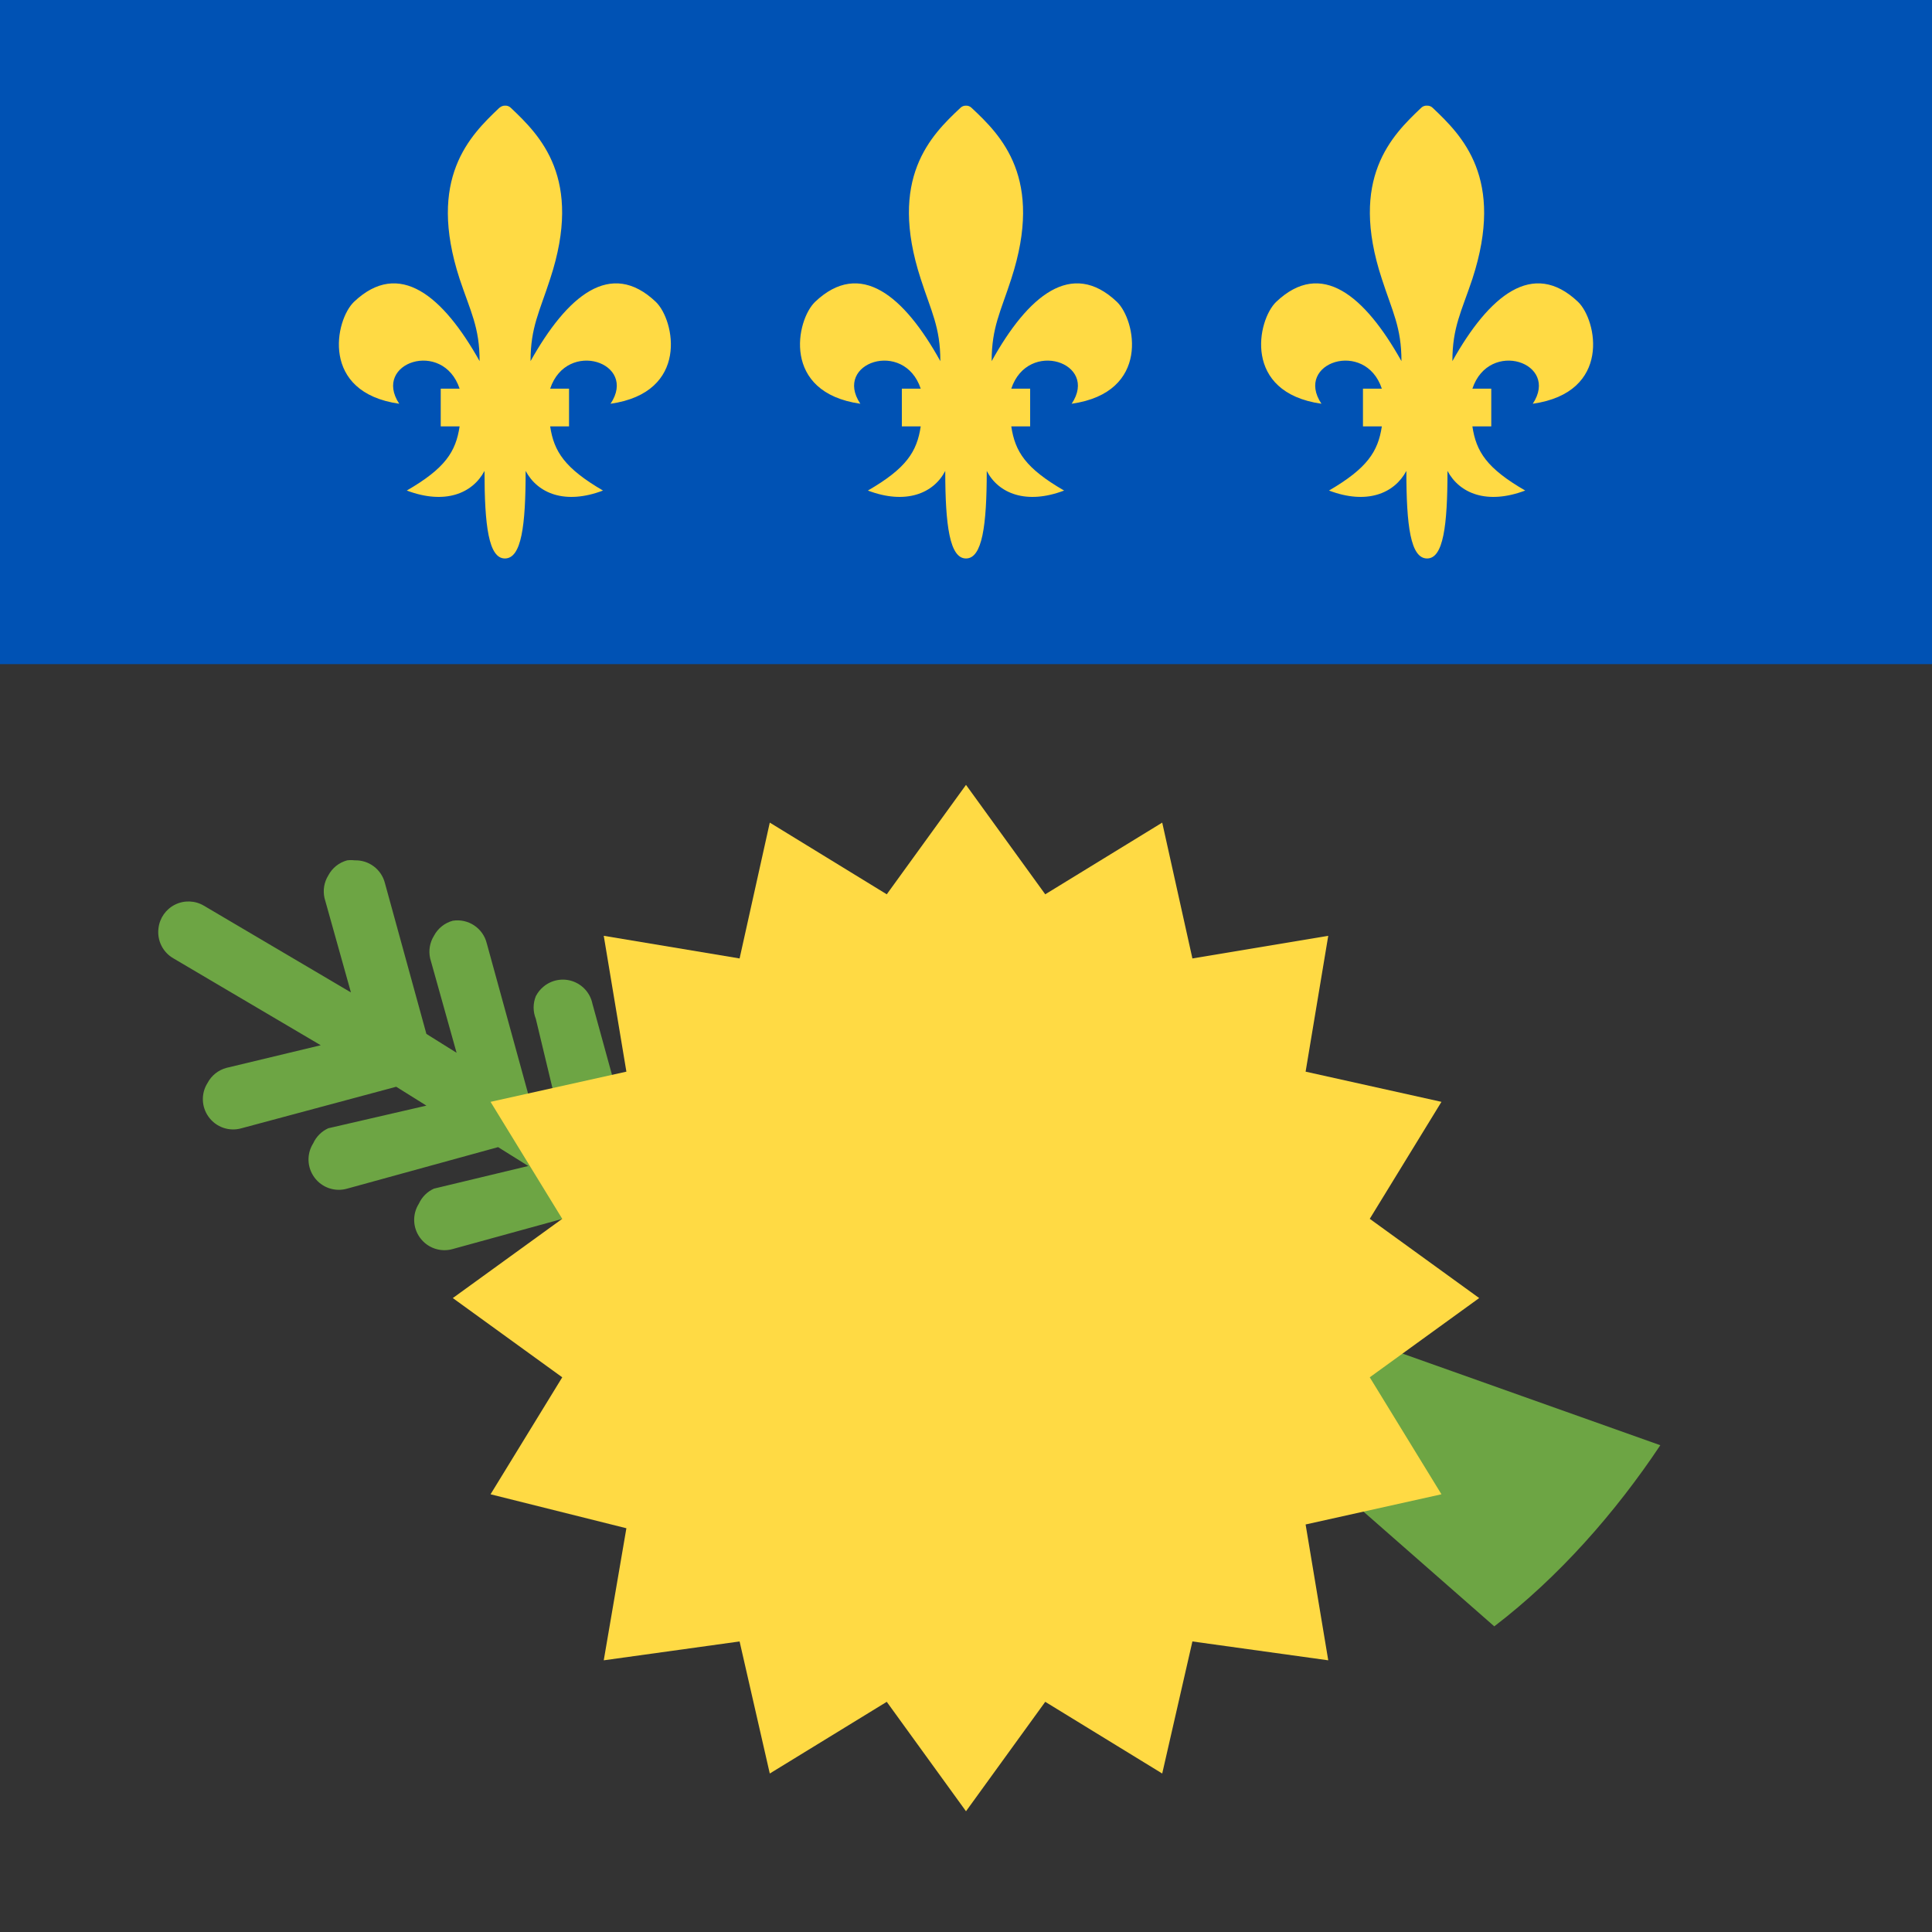
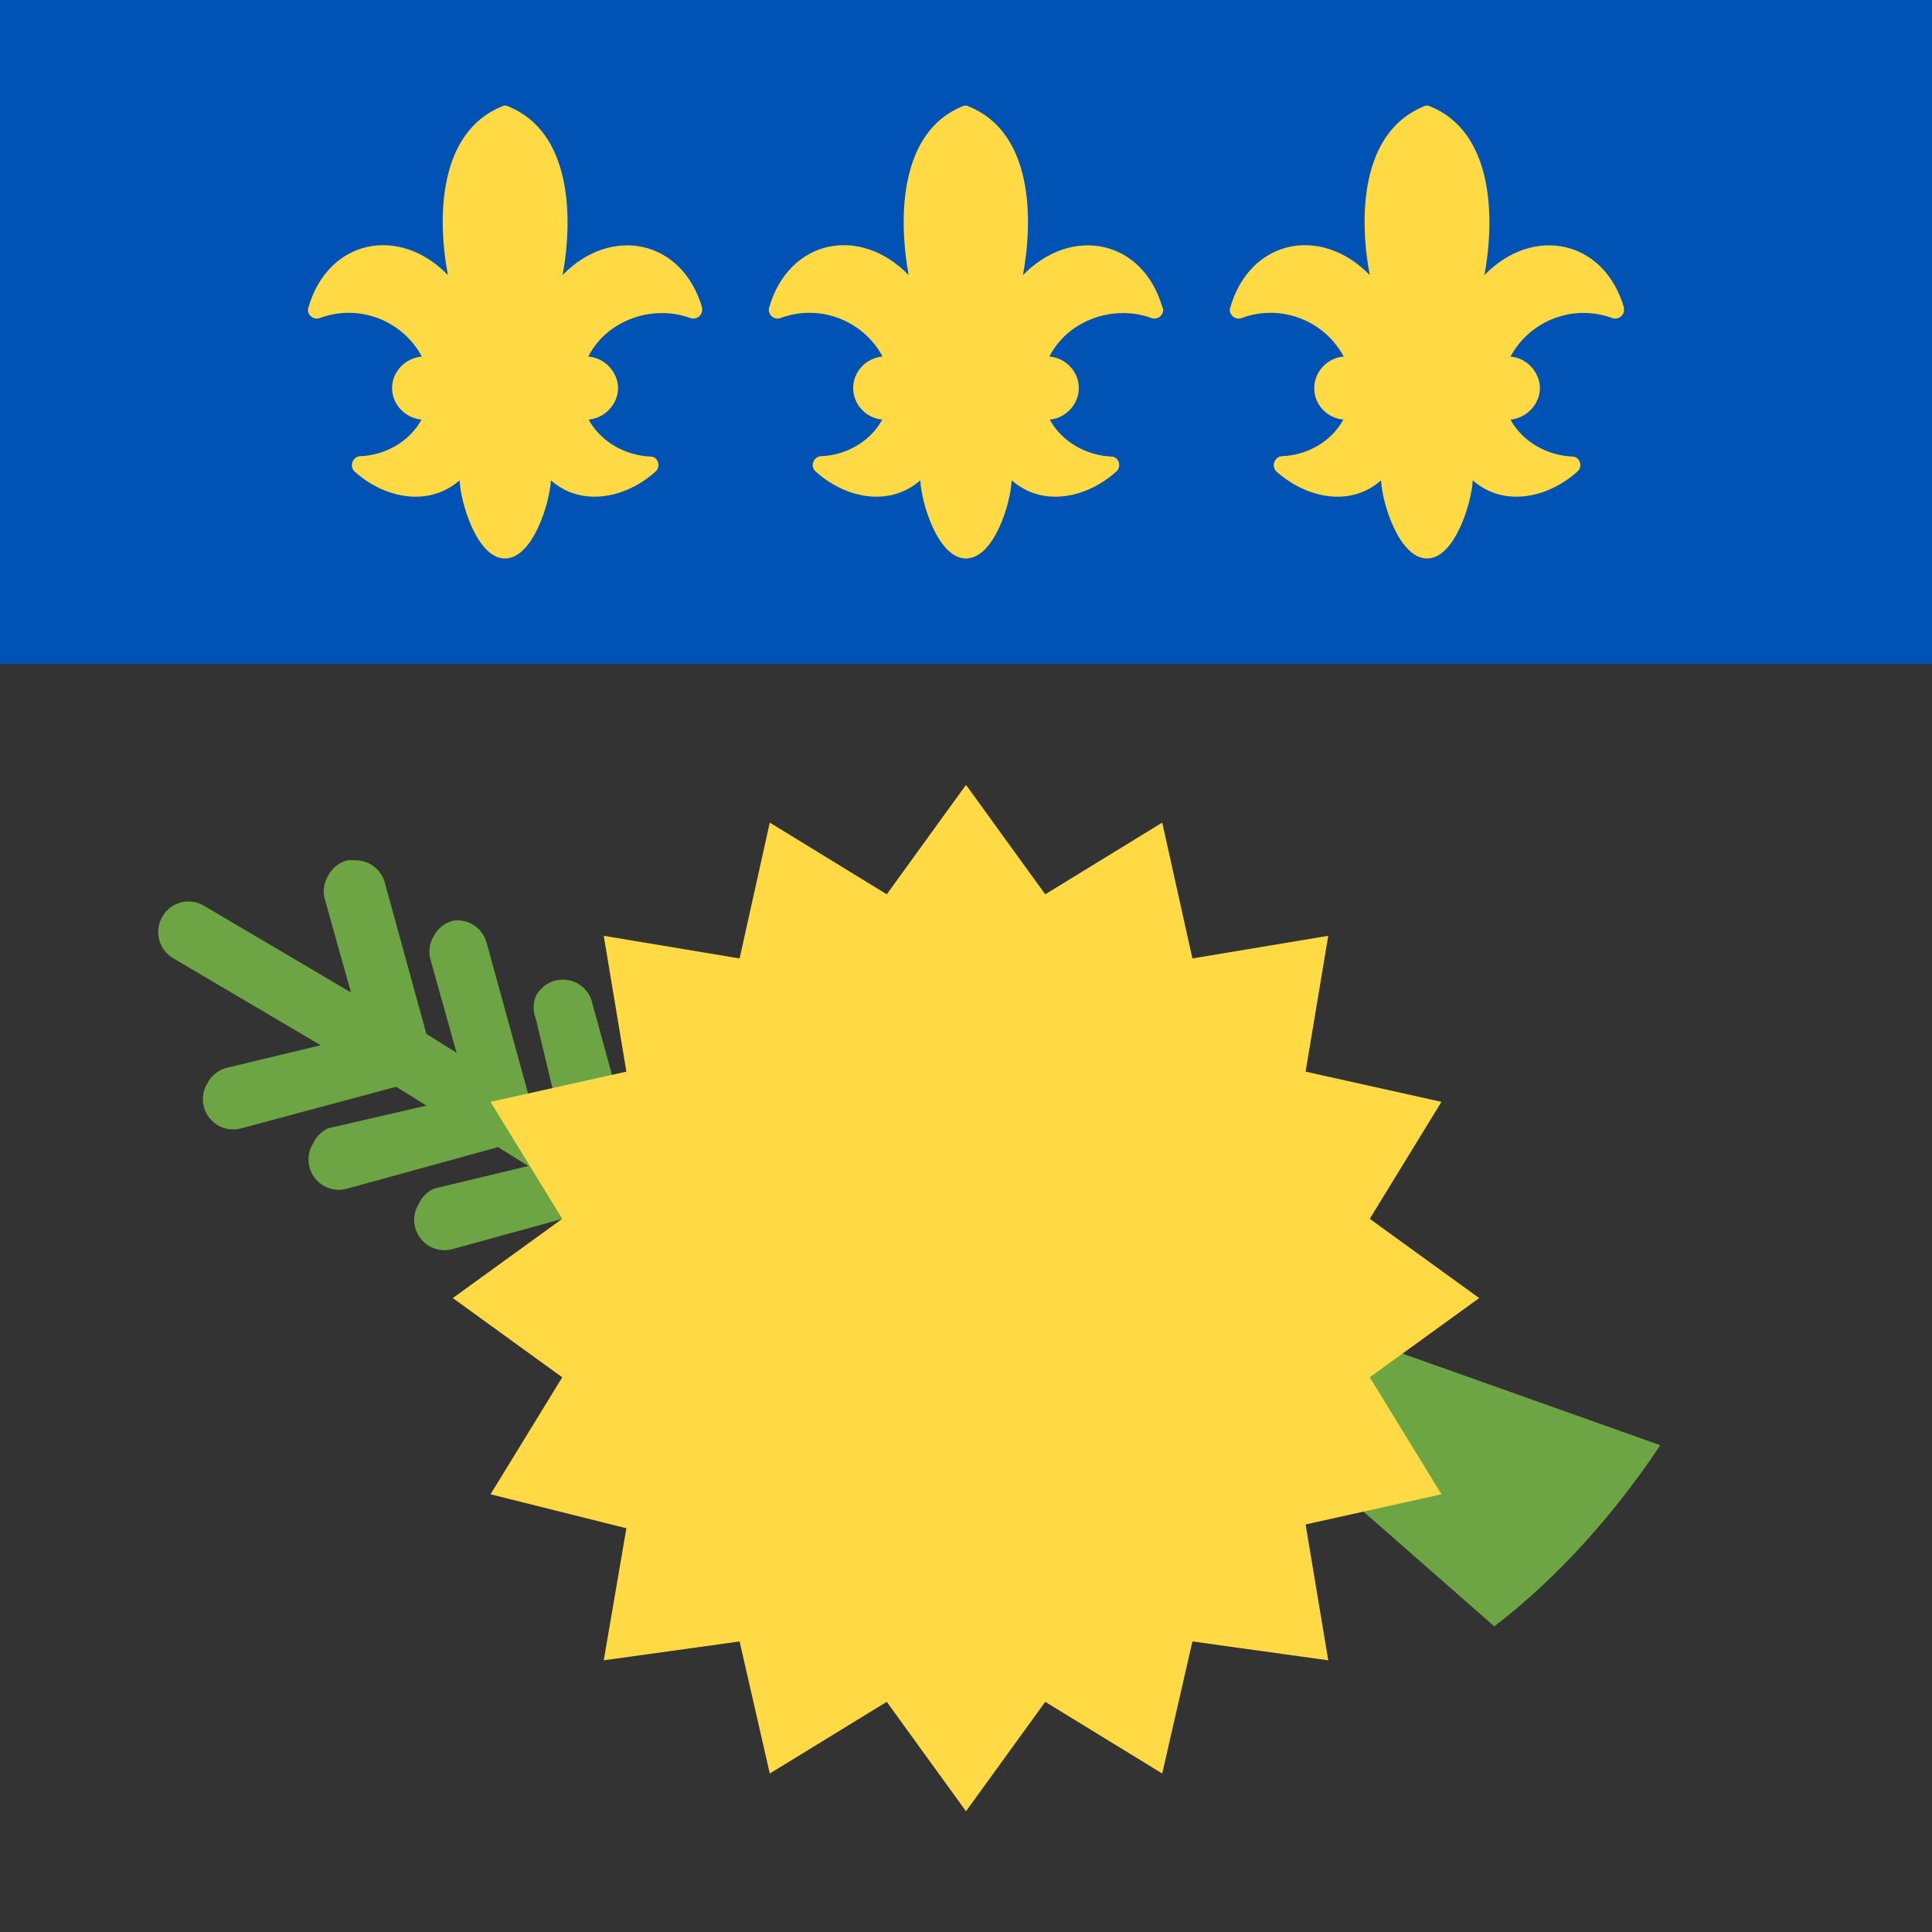
<svg xmlns="http://www.w3.org/2000/svg" width="512" height="512" fill="none">
  <g clip-path="url(#a)">
    <path fill="#333" d="M0 150.8h512V512H0V150.8Z" />
    <path fill="#0052B4" d="M0 0h512v176H0V0Z" />
    <path fill="#6DA544" d="M94 228a8 8 0 0 0-2 0 8 8 0 0 0-5 4 8 8 0 0 0-1 6l7 25-39-23a8 8 0 0 0-12 6 8 8 0 0 0 4 8l39 23-25 6a8 8 0 0 0-5 4 8 8 0 0 0 .3 9 8 8 0 0 0 8.7 3l41-11 8 5-26 6a8 8 0 0 0-4 4 8 8 0 0 0 .3 9 8 8 0 0 0 8.7 3l40-11 8 5-25 6a8 8 0 0 0-4 4 8 8 0 0 0 .3 9 8 8 0 0 0 8.7 3l40-11 25 14a8 8 0 0 0 11-3 8 8 0 0 0-3-10l-25-15-11-40a8 8 0 0 0-13-4.5 8 8 0 0 0-2 2.5 8 8 0 0 0 0 6l6 25-8-5-11-40a8 8 0 0 0-9-6 8 8 0 0 0-5 4 8 8 0 0 0-1 6l7 25-8-5-11-40a8 8 0 0 0-8-6Zm180 96 122 107c17-13 32-30 44-48l-166-59Z" />
-     <path fill="#FFDA44" d="m256 480-21-29-31 19-8-35-36 5 6-35-36-9 19-31-29-21 29-21-19-31 36-8-6-36 36 6 8-36 31 19 21-29 21 29 31-19 8 36 36-6-6 36 36 8-19 31 29 21-29 21 19 31-36 8 6 36-36-5-8 35-31-19-21 29ZM133.8 28v120c4.4 0 5.5-8.7 5.5-23.2 3.2 6 10.5 9 20.5 5.2-10.1-5.9-13-10.3-14-17h5v-10h-5c4.4-13.2 23.3-6.9 16 4 21-3 17-22.2 12-27-12-11.4-23.5-1.6-33.2 15.7 0-9 2.4-13.1 5.2-21.8 8.8-26.7-2.7-38-10.4-45.3a2 2 0 0 0-1.6-.6Zm0 0v120c-4.3 0-5.4-8.7-5.4-23.2-3.2 6-10.5 9-20.6 5.2 10.2-5.9 13-10.3 14-17h-5v-10h5c-4.4-13.2-23.2-6.9-16 4-21-3-17-22.2-12-27 12-11.4 23.6-1.6 33.3 15.7 0-9-2.4-13.1-5.3-21.8-8.7-26.7 2.8-38 10.5-45.3.6-.5 1.1-.6 1.5-.6ZM256 28v120c4.3 0 5.5-8.7 5.5-23.2 3.1 6 10.5 9 20.5 5.2-10.2-5.9-13-10.3-14-17h5v-10h-5c4.4-13.2 23.3-6.9 16 4 21-3 17-22.2 12-27-12-11.4-23.6-1.6-33.2 15.7 0-9 2.4-13.1 5.2-21.8 8.7-26.7-2.7-38-10.5-45.3a2 2 0 0 0-1.5-.6Zm0 0v120c-4.3 0-5.5-8.7-5.5-23.2-3.1 6-10.5 9-20.5 5.2 10.2-5.9 13-10.3 14-17h-5v-10h5c-4.4-13.2-23.3-6.9-16 4-21-3-17-22.2-12-27 12-11.4 23.6-1.6 33.2 15.7 0-9-2.4-13.1-5.2-21.8-8.7-26.7 2.7-38 10.5-45.3a2 2 0 0 1 1.5-.6Zm122.2 0v120c4.3 0 5.4-8.7 5.4-23.2 3.2 6 10.5 9 20.6 5.2-10.2-5.9-13-10.3-14-17h5v-10h-5c4.4-13.2 23.2-6.9 16 4 21-3 17-22.2 12-27-12-11.4-23.6-1.6-33.3 15.7 0-9 2.4-13.1 5.3-21.8 8.7-26.7-2.8-38-10.5-45.3a2 2 0 0 0-1.5-.6Zm0 0v120c-4.4 0-5.5-8.7-5.5-23.2-3.2 6-10.5 9-20.5 5.2 10.1-5.9 13-10.3 14-17h-5v-10h5c-4.4-13.2-23.3-6.9-16 4-21-3-17-22.2-12-27 12-11.4 23.5-1.6 33.2 15.7 0-9-2.4-13.1-5.2-21.8-8.8-26.7 2.7-38 10.4-45.3a2 2 0 0 1 1.6-.6Z" />
+     <path fill="#FFDA44" d="m256 480-21-29-31 19-8-35-36 5 6-35-36-9 19-31-29-21 29-21-19-31 36-8-6-36 36 6 8-36 31 19 21-29 21 29 31-19 8 36 36-6-6 36 36 8-19 31 29 21-29 21 19 31-36 8 6 36-36-5-8 35-31-19-21 29Zm52.2-398.4c.4 1.7-1.3 3.3-3 2.7-10-3.7-22.2.5-27.1 10.2 4.3.3 7.8 4 7.8 8.3 0 4.3-3.4 8-7.7 8.4 3.2 5.9 9.7 9.5 16.3 9.8 2 0 2.8 2.6 1.4 3.9-7.7 7-19.4 9.7-27.8 2.4-.2 5.8-4.6 20.7-12.1 20.7s-11.9-15-12.1-20.7c-8.4 7.3-20.1 4.6-27.8-2.4-1.5-1.4-.5-3.8 1.4-4 6.6-.2 13.1-3.8 16.3-9.7-4.3-.4-7.7-4-7.7-8.4 0-4.3 3.5-8 7.8-8.3a22 22 0 0 0-27.1-10.2c-1.7.6-3.4-1-3-2.7 5.2-18.2 24.1-22 37-8.7C238 57.6 238.4 35 255 28.2c.6-.3 1.2-.3 1.7 0 16.9 6.8 17.2 29.5 14.4 44.7 12.9-13.2 31.8-9.5 37 8.7Zm122.1 0c.5 1.7-1.3 3.3-3 2.7a22 22 0 0 0-27 10.2c4.2.3 7.7 4 7.8 8.3 0 4.3-3.5 8-7.8 8.4 3.2 5.9 9.7 9.5 16.4 9.8 2 0 2.8 2.6 1.4 3.9-7.7 7-19.5 9.7-27.8 2.4-.3 5.8-4.7 20.7-12.1 20.7-7.5 0-12-15-12.2-20.7-8.3 7.3-20 4.6-27.8-2.4a2.4 2.4 0 0 1 1.4-4c6.7-.2 13.2-3.8 16.4-9.7-4.3-.4-7.8-4-7.7-8.4 0-4.3 3.5-8 7.8-8.3A22 22 0 0 0 329 84.3c-1.7.6-3.5-1-3-2.7 5.2-18.2 24.1-22 37-8.7-2.9-15.3-2.5-37.8 14.3-44.7.5-.3 1.2-.3 1.7 0 16.8 6.8 17.2 29.5 14.4 44.7 12.8-13.2 31.7-9.5 37 8.7Zm-244.3 0c.5 1.7-1.3 3.3-3 2.7-10-3.7-22.2.5-27.1 10.2 4.3.3 7.8 4 7.9 8.3 0 4.3-3.5 8-7.8 8.4 3.2 5.9 9.7 9.5 16.4 9.8 2 0 2.8 2.6 1.4 3.9-7.7 7-19.5 9.7-27.8 2.4-.3 5.8-4.7 20.7-12.2 20.7-7.4 0-11.8-15-12-20.7-8.4 7.3-20.2 4.6-27.9-2.4a2.4 2.4 0 0 1 1.4-4c6.7-.2 13.2-3.8 16.4-9.7-4.3-.4-7.8-4-7.8-8.4 0-4.3 3.6-8 7.9-8.3a22 22 0 0 0-27.1-10.2c-1.7.6-3.5-1-3-2.7 5.2-18.2 24.1-22 37-8.7-2.9-15.3-2.5-37.8 14.3-44.7.5-.3 1.2-.3 1.7 0 16.8 6.8 17.2 29.5 14.4 44.7 12.8-13.2 31.7-9.5 37 8.7Z" />
  </g>
  <defs>
    <clipPath id="a">
      <path fill="#fff" d="M0 0h512v512H0z" />
    </clipPath>
  </defs>
</svg>
